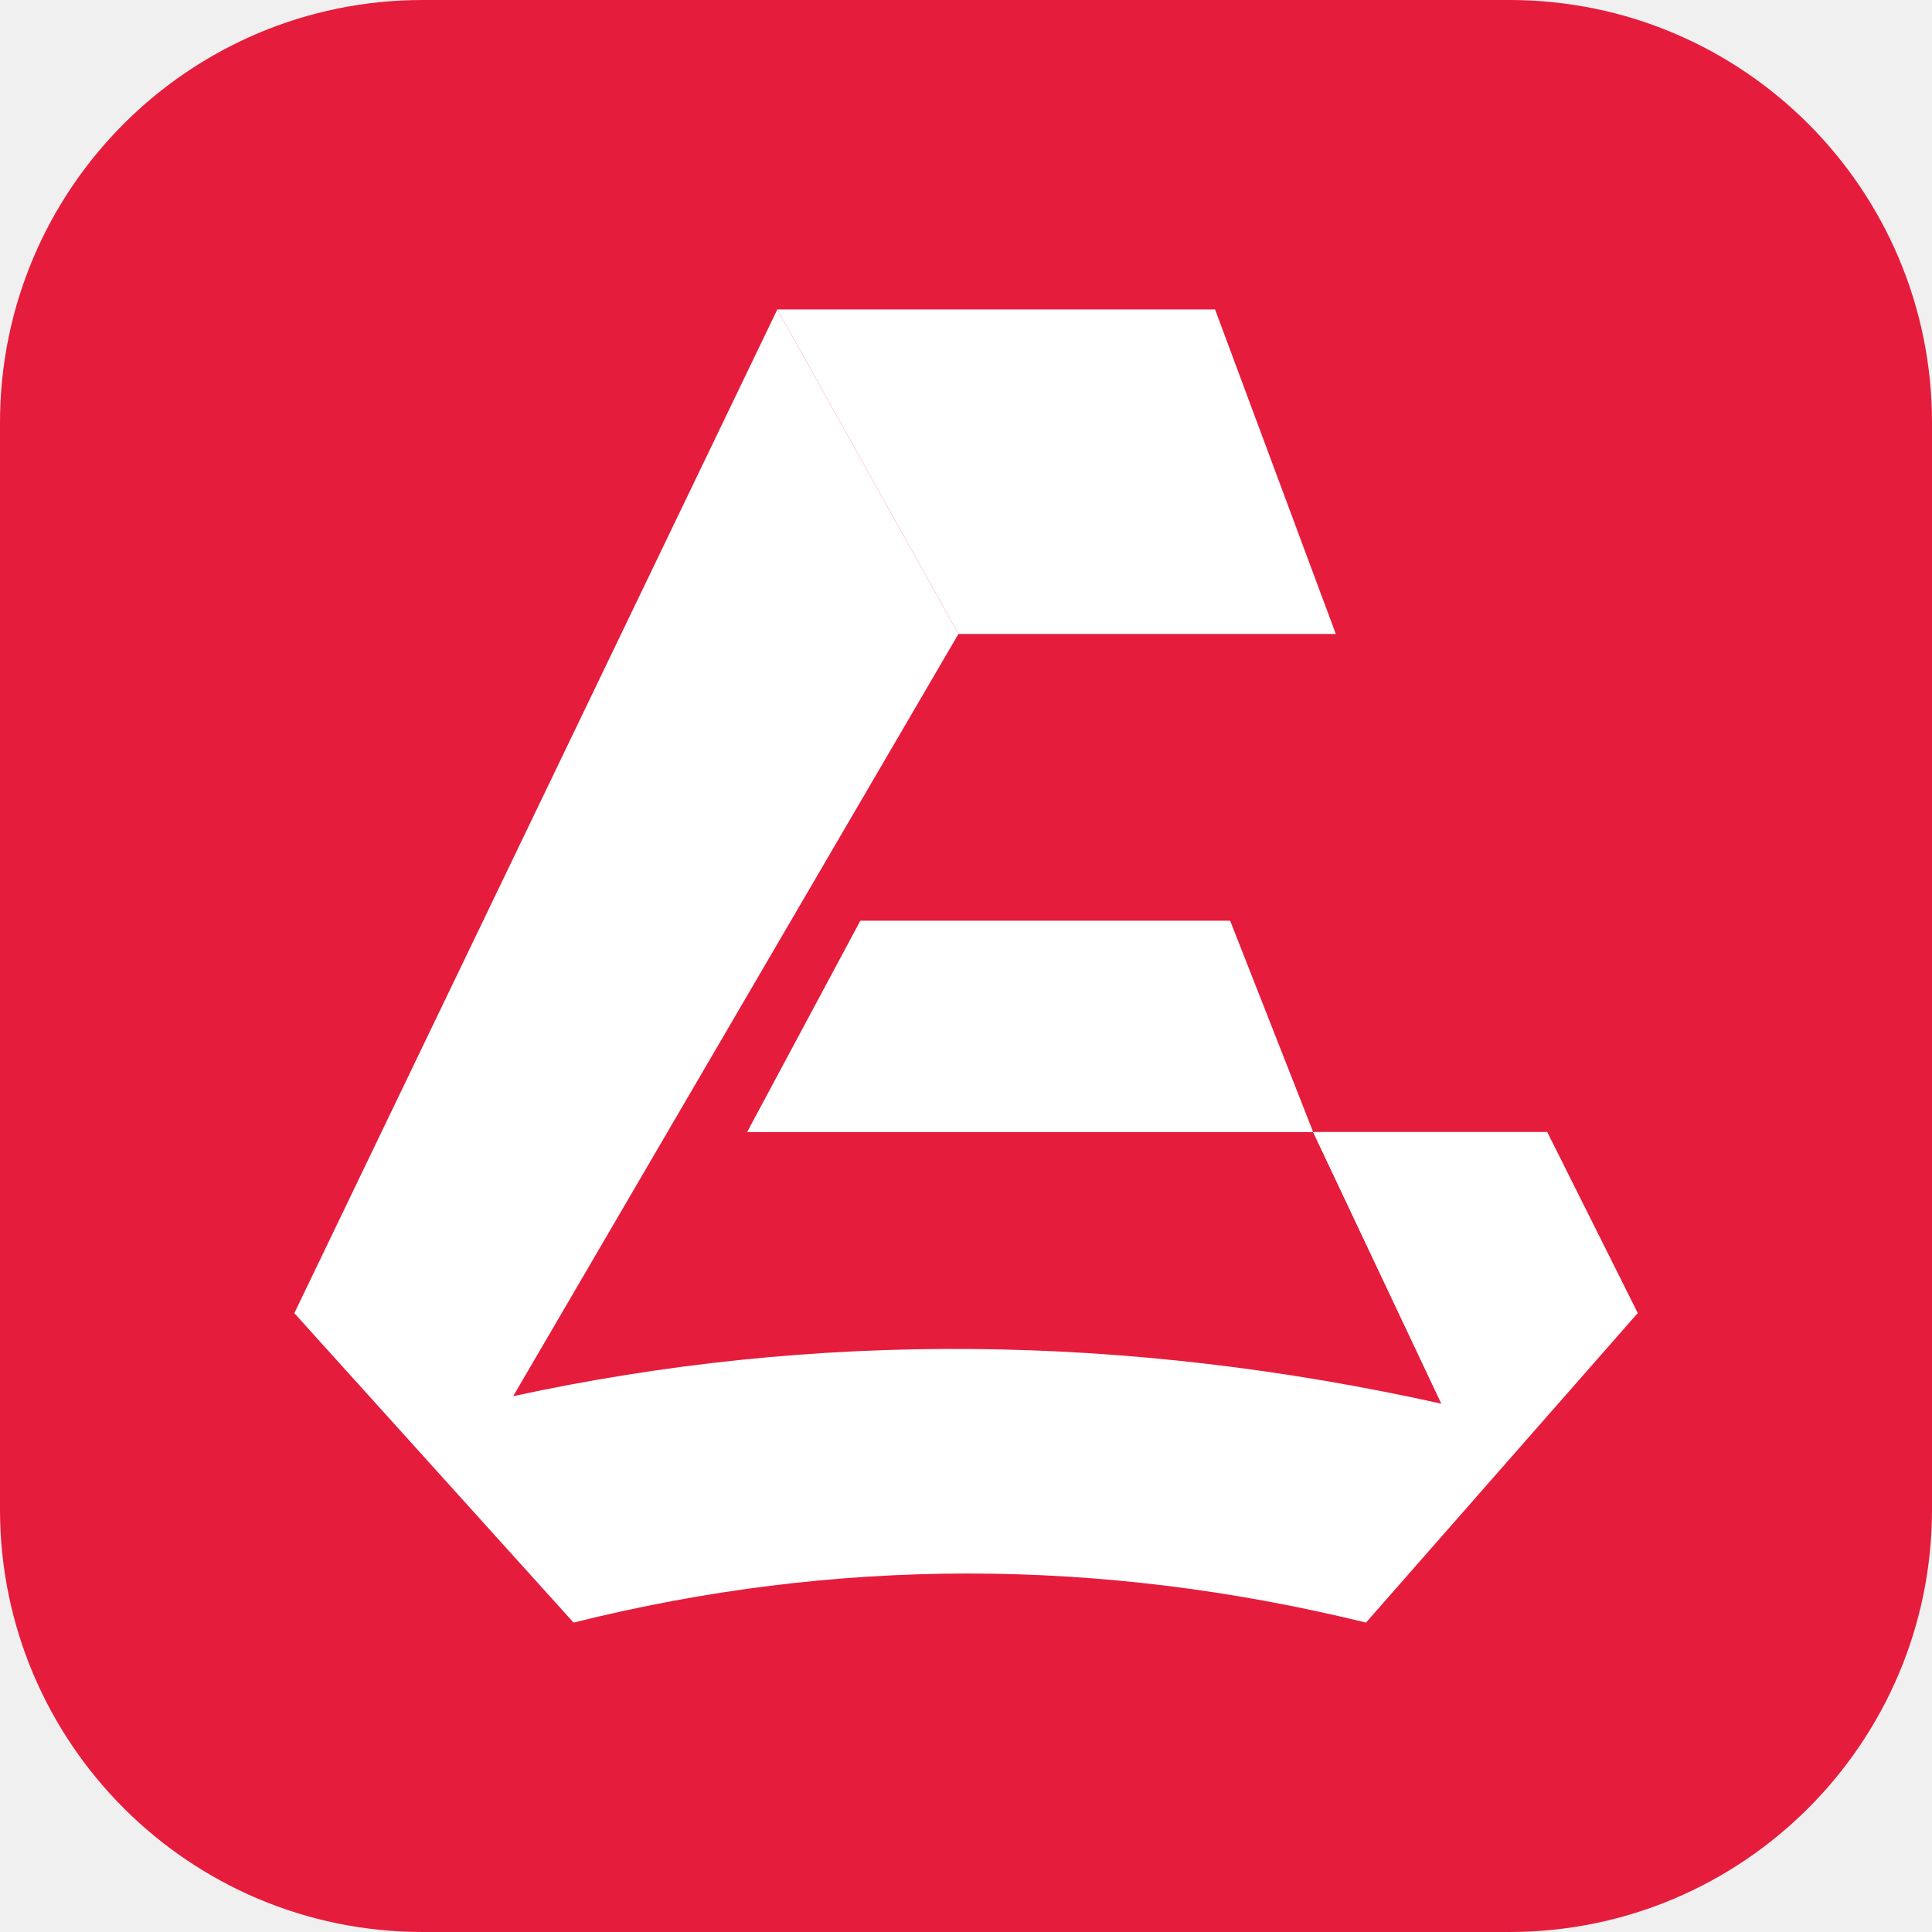
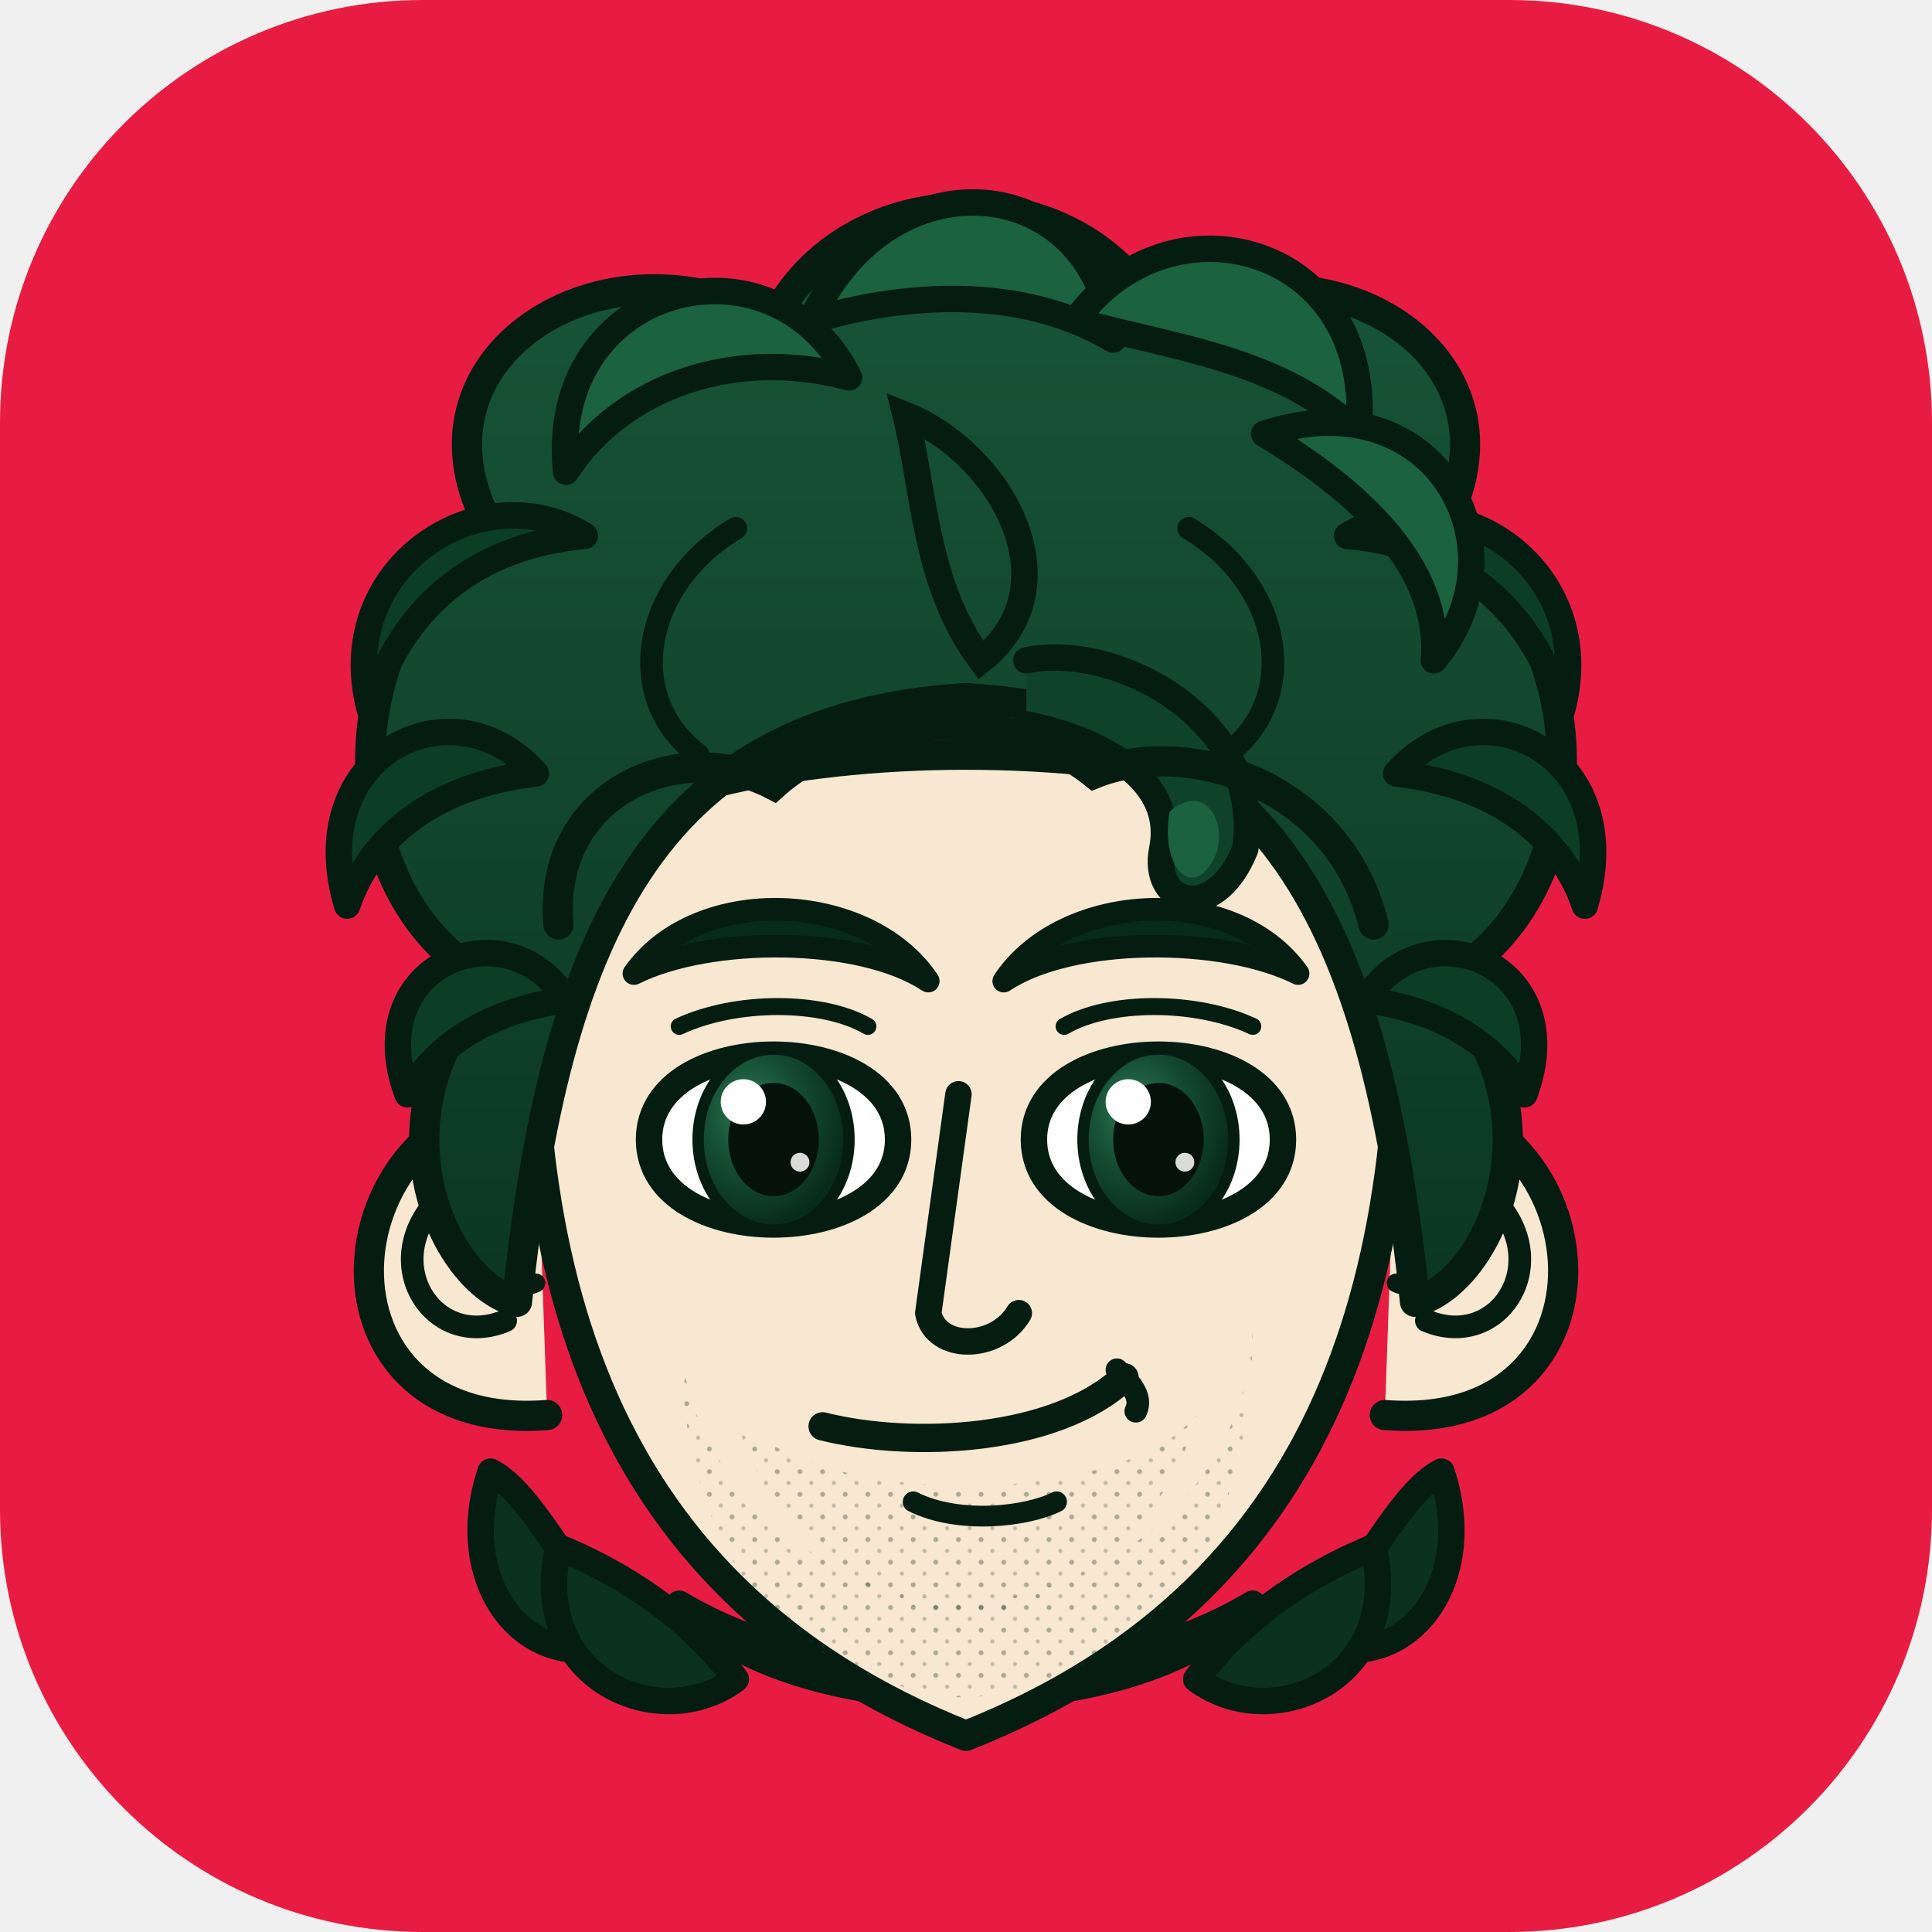
<svg xmlns="http://www.w3.org/2000/svg" viewBox="0 0 512 512" width="512" height="512">
  <defs>
-     <clipPath id="squircleClip">
+     <clipPath id="squircle">
      <rect width="512" height="512" rx="112" ry="112" />
    </clipPath>
+     <radialGradient id="irisGrad" cx="35%" cy="35%" r="65%">
+       <stop offset="0%" stop-color="#2D7A52" />
+       <stop offset="50%" stop-color="#144C32" />
+       <stop offset="100%" stop-color="#082B1B" />
+     </radialGradient>
+     <linearGradient id="hairGrad" x1="0%" y1="0%" x2="0%" y2="100%">
+       <stop offset="0%" stop-color="#185638" />
+       <stop offset="100%" stop-color="#0B3722" />
+     </linearGradient>
+     <pattern id="stipple" width="6" height="6" patternUnits="userSpaceOnUse">
+       <circle cx="2" cy="2" r="0.65" fill="#1C3829" opacity="0.35" />
+       <circle cx="5" cy="5" r="0.55" fill="#1C3829" opacity="0.25" />
+     </pattern>
  </defs>
-   <rect width="512" height="512" rx="112" ry="112" fill="#E61C3D" />
-   <g id="gizmo-emblem" fill="#FFFFFF">
-     <polygon points="206,82 322,82 354,168 254,168" />
-     <path d="       M 206,82       L 254,168       L 136,370       Q 256,344 382,372       L 348,300       L 410,300       L 434,348       L 362,430       Q 256,404 152,430       L 78,348       Z     " />
-     <polygon points="228,244 326,244 348,300 198,300" />
-     <polygon points="348,300 410,300 434,348 382,372" />
+   <rect width="512" height="512" rx="112" ry="112" fill="#E81C43" />
+   <g id="gizmo-mascot" transform="translate(0, 10)">
+     <path d="M 130 380 C 120 410, 140 435, 165 425 C 150 405, 140 385, 130 380 Z" fill="#0A321F" stroke="#051C11" stroke-width="7" stroke-linejoin="round" />
+     <path d="M 148 400 C 140 435, 175 450, 195 435 C 180 415, 160 405, 148 400 Z" fill="#0A321F" stroke="#051C11" stroke-width="7" stroke-linejoin="round" />
+     <path d="M 382 380 C 392 410, 372 435, 347 425 C 362 405, 372 385, 382 380 Z" fill="#0A321F" stroke="#051C11" stroke-width="7" stroke-linejoin="round" />
+     <path d="M 364 400 C 372 435, 337 450, 317 435 C 332 415, 352 405, 364 400 Z" fill="#0A321F" stroke="#051C11" stroke-width="7" stroke-linejoin="round" />
+     <path d="M 180 415 C 210 448, 302 448, 332 415 C 290 440, 222 440, 180 415 Z" fill="#0A321F" stroke="#051C11" stroke-width="7" stroke-linejoin="round" />
+     <g id="left-ear">
+       <path d="M 142 280 C 85 285, 80 370, 145 365" fill="#F8E7D1" stroke="#051C11" stroke-width="8" stroke-linecap="round" stroke-linejoin="round" />
+       <path d="M 116 308 C 100 325, 115 348, 134 340" fill="none" stroke="#051C11" stroke-width="6" stroke-linecap="round" />
+       <path d="M 125 320 C 130 330, 138 332, 142 330" fill="none" stroke="#051C11" stroke-width="5" stroke-linecap="round" />
+     </g>
+     <g id="right-ear">
+       <path d="M 370 280 C 427 285, 432 370, 367 365" fill="#F8E7D1" stroke="#051C11" stroke-width="8" stroke-linecap="round" stroke-linejoin="round" />
+       <path d="M 396 308 C 412 325, 397 348, 378 340" fill="none" stroke="#051C11" stroke-width="6" stroke-linecap="round" />
+       <path d="M 387 320 C 382 330, 374 332, 370 330" fill="none" stroke="#051C11" stroke-width="5" stroke-linecap="round" />
+     </g>
+     <path d="M 142 220 C 135 320, 155 410, 256 450 C 357 410, 377 320, 370 220 C 330 180, 182 180, 142 220 Z" fill="#F8E7D1" stroke="#051C11" stroke-width="8" stroke-linejoin="round" />
+     <path d="M 180 340 C 180 400, 205 435, 256 440 C 307 435, 332 400, 332 340 C 332 375, 305 410, 256 415 C 207 410, 180 375, 180 340 Z" fill="url(#stipple)" />
+     <path d="M 195 365 C 215 390, 297 390, 317 365 C 310 395, 280 418, 256 418 C 232 418, 202 395, 195 365 Z" fill="url(#stipple)" />
+     <g id="main-hair">
+       <path d="         M 130 250         C 90 230, 85 160, 130 130         C 105 85, 160 50, 205 75         C 225 35, 287 35, 307 75         C 352 50, 407 85, 382 130         C 427 160, 422 230, 382 250         C 415 285, 395 330, 375 335         C 365 240, 340 180, 256 175         C 172 180, 147 240, 137 335         C 117 330, 97 285, 130 250 Z       " fill="url(#hairGrad)" stroke="#051C11" stroke-width="8" stroke-linejoin="round" />
+       <path d="M 98 178 C 88 140, 128 115, 155 132 C 122 135, 105 155, 98 178 Z" fill="#0C3E25" stroke="#051C11" stroke-width="7" stroke-linejoin="round" />
+       <path d="M 92 230 C 80 190, 120 170, 142 195 C 115 198, 98 212, 92 230 Z" fill="#0C3E25" stroke="#051C11" stroke-width="7" stroke-linejoin="round" />
+       <path d="M 108 280 C 95 245, 135 230, 150 255 C 128 258, 115 268, 108 280 Z" fill="#0C3E25" stroke="#051C11" stroke-width="7" stroke-linejoin="round" />
+       <path d="M 414 178 C 424 140, 384 115, 357 132 C 390 135, 407 155, 414 178 Z" fill="#0C3E25" stroke="#051C11" stroke-width="7" stroke-linejoin="round" />
+       <path d="M 420 230 C 432 190, 392 170, 370 195 C 397 198, 414 212, 420 230 Z" fill="#0C3E25" stroke="#051C11" stroke-width="7" stroke-linejoin="round" />
+       <path d="M 404 280 C 417 245, 377 230, 362 255 C 384 258, 397 268, 404 280 Z" fill="#0C3E25" stroke="#051C11" stroke-width="7" stroke-linejoin="round" />
+       <path d="M 150 115 C 145 65, 205 50, 225 90 C 195 82, 165 92, 150 115 Z" fill="#1B623E" stroke="#051C11" stroke-width="7" stroke-linejoin="round" />
+       <path d="M 215 75 C 235 30, 290 35, 295 80 C 270 65, 238 68, 215 75 Z" fill="#1B623E" stroke="#051C11" stroke-width="7" stroke-linejoin="round" />
+       <path d="M 285 75 C 310 40, 365 55, 360 105 C 340 85, 310 82, 285 75 Z" fill="#1B623E" stroke="#051C11" stroke-width="7" stroke-linejoin="round" />
+       <path d="M 335 105 C 380 90, 405 135, 380 165 C 382 140, 360 120, 335 105 Z" fill="#1B623E" stroke="#051C11" stroke-width="7" stroke-linejoin="round" />
+       <path d="M 240 100 C 265 110, 285 145, 260 165 C 245 145, 245 120, 240 100 Z" fill="none" stroke="#051C11" stroke-width="7" stroke-linecap="round" />
+       <path d="M 315 130 C 340 145, 345 175, 325 190" fill="none" stroke="#051C11" stroke-width="6" stroke-linecap="round" />
+       <path d="M 195 130 C 170 145, 165 175, 185 190" fill="none" stroke="#051C11" stroke-width="6" stroke-linecap="round" />
+       <path d="M 272 165 C 295 160, 335 180, 330 215 C 322 235, 305 230, 308 215 C 312 195, 288 185, 272 182" fill="#0E432A" stroke="#051C11" stroke-width="7" stroke-linecap="round" stroke-linejoin="round" />
+       <path d="M 310 205 C 322 195, 328 215, 318 222 C 312 225, 308 215, 310 205 Z" fill="#1B623E" />
+       <path d="         M 148 235         C 145 200, 180 185, 205 198         C 225 180, 265 175, 290 195         C 315 185, 355 198, 364 235       " fill="none" stroke="#051C11" stroke-width="8" stroke-linecap="round" />
+     </g>
+     <path d="M 168 248 C 185 224, 230 226, 246 250 C 228 238, 188 238, 168 248 Z" fill="#072B1A" stroke="#051C11" stroke-width="6" stroke-linejoin="round" stroke-linecap="round" />
+     <path d="M 266 250 C 282 226, 327 224, 344 248 C 324 238, 284 238, 266 250 Z" fill="#072B1A" stroke="#051C11" stroke-width="6" stroke-linejoin="round" stroke-linecap="round" />
+     <g id="left-eye">
+       <path d="M 172 292 C 172 262, 238 262, 238 292 C 238 322, 172 322, 172 292 Z" fill="#FFFFFF" stroke="#051C11" stroke-width="7" stroke-linejoin="round" />
+       <ellipse cx="205" cy="292" rx="20" ry="24" fill="url(#irisGrad)" stroke="#051C11" stroke-width="3" />
+       <ellipse cx="205" cy="292" rx="12" ry="15" fill="#04120B" />
+       <circle cx="197" cy="282" r="6" fill="#FFFFFF" />
+       <circle cx="212" cy="298" r="2.5" fill="#FFFFFF" opacity="0.85" />
+       <path d="M 180 262 C 195 255, 218 255, 230 262" fill="none" stroke="#051C11" stroke-width="4.5" stroke-linecap="round" />
+     </g>
+     <g id="right-eye">
+       <path d="M 274 292 C 274 262, 340 262, 340 292 C 340 322, 274 322, 274 292 Z" fill="#FFFFFF" stroke="#051C11" stroke-width="7" stroke-linejoin="round" />
+       <ellipse cx="307" cy="292" rx="20" ry="24" fill="url(#irisGrad)" stroke="#051C11" stroke-width="3" />
+       <ellipse cx="307" cy="292" rx="12" ry="15" fill="#04120B" />
+       <circle cx="299" cy="282" r="6" fill="#FFFFFF" />
+       <circle cx="314" cy="298" r="2.5" fill="#FFFFFF" opacity="0.85" />
+       <path d="M 282 262 C 294 255, 317 255, 332 262" fill="none" stroke="#051C11" stroke-width="4.5" stroke-linecap="round" />
+     </g>
+     <g id="nose">
+       <path d="M 254 280 L 246 338 C 248 348, 264 348, 270 338" fill="none" stroke="#051C11" stroke-width="7" stroke-linecap="round" stroke-linejoin="round" />
+     </g>
+     <g id="mouth">
+       <path d="M 218 368 C 242 374, 280 372, 298 355" fill="none" stroke="#051C11" stroke-width="7.5" stroke-linecap="round" />
+       <path d="M 296 353 C 299 356, 303 360, 301 364" fill="none" stroke="#051C11" stroke-width="6" stroke-linecap="round" />
+       <path d="M 242 388 C 254 394, 272 392, 280 388" fill="none" stroke="#051C11" stroke-width="5.5" stroke-linecap="round" />
+     </g>
  </g>
</svg>
